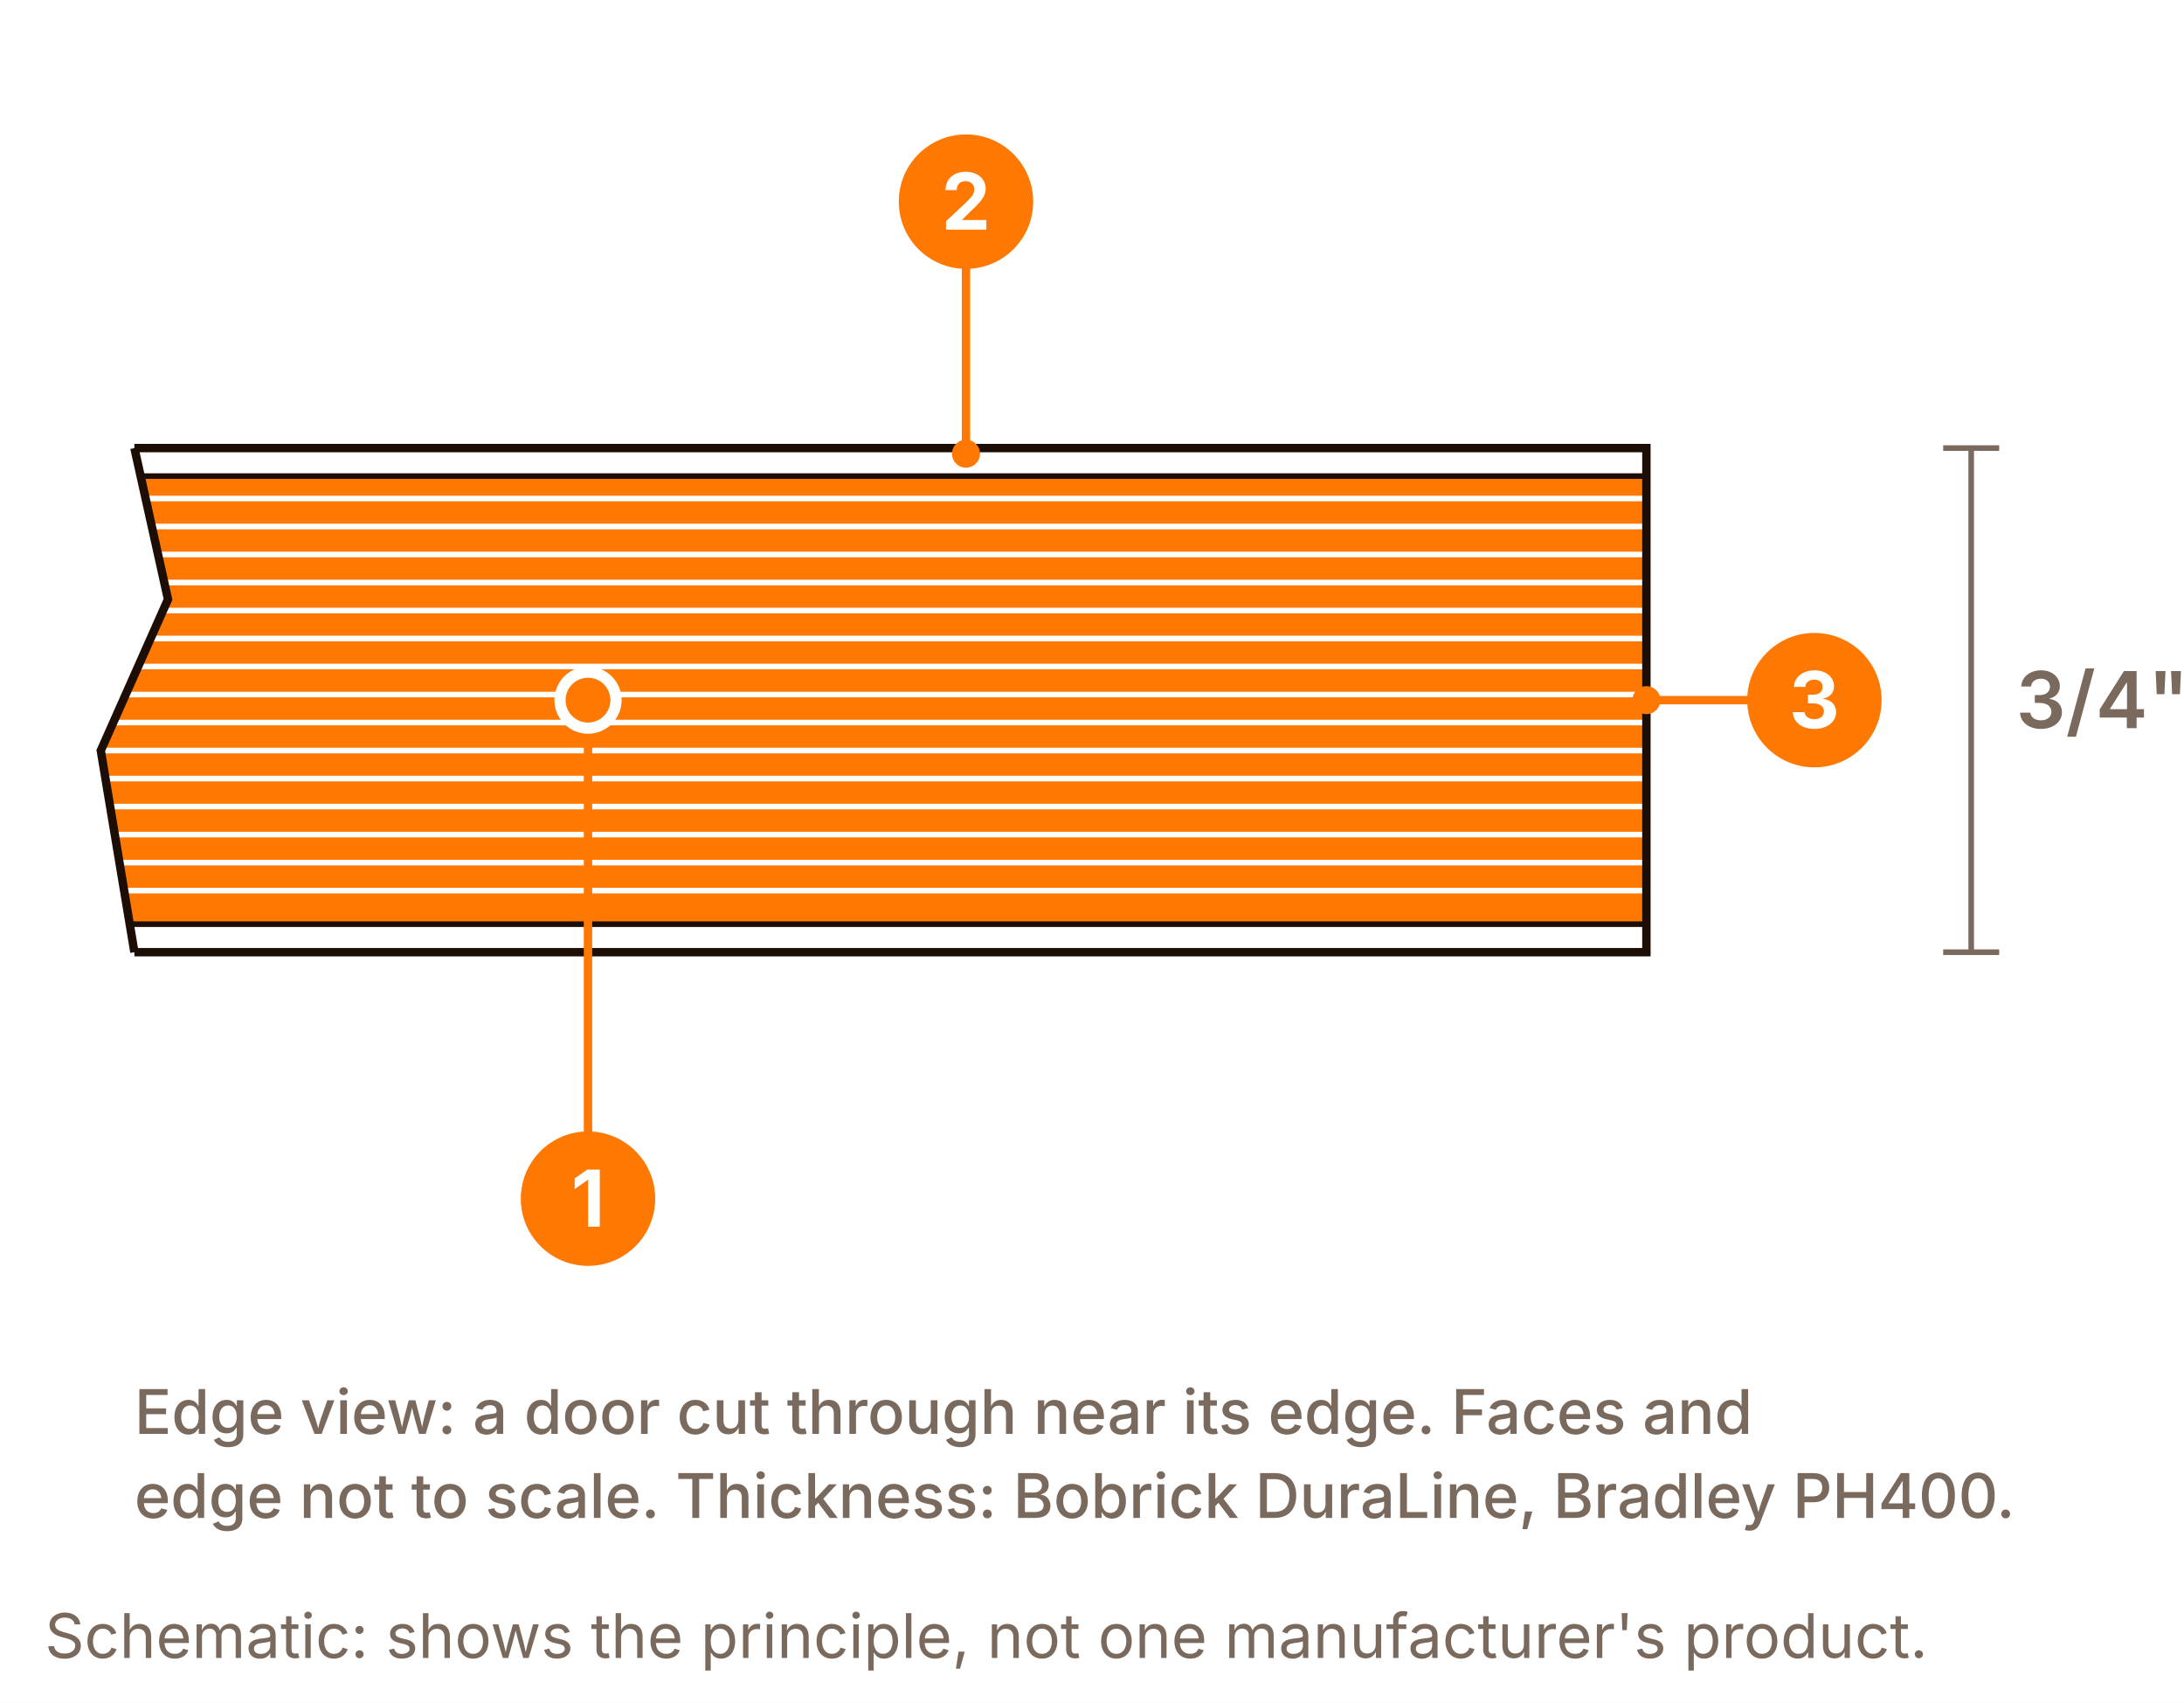
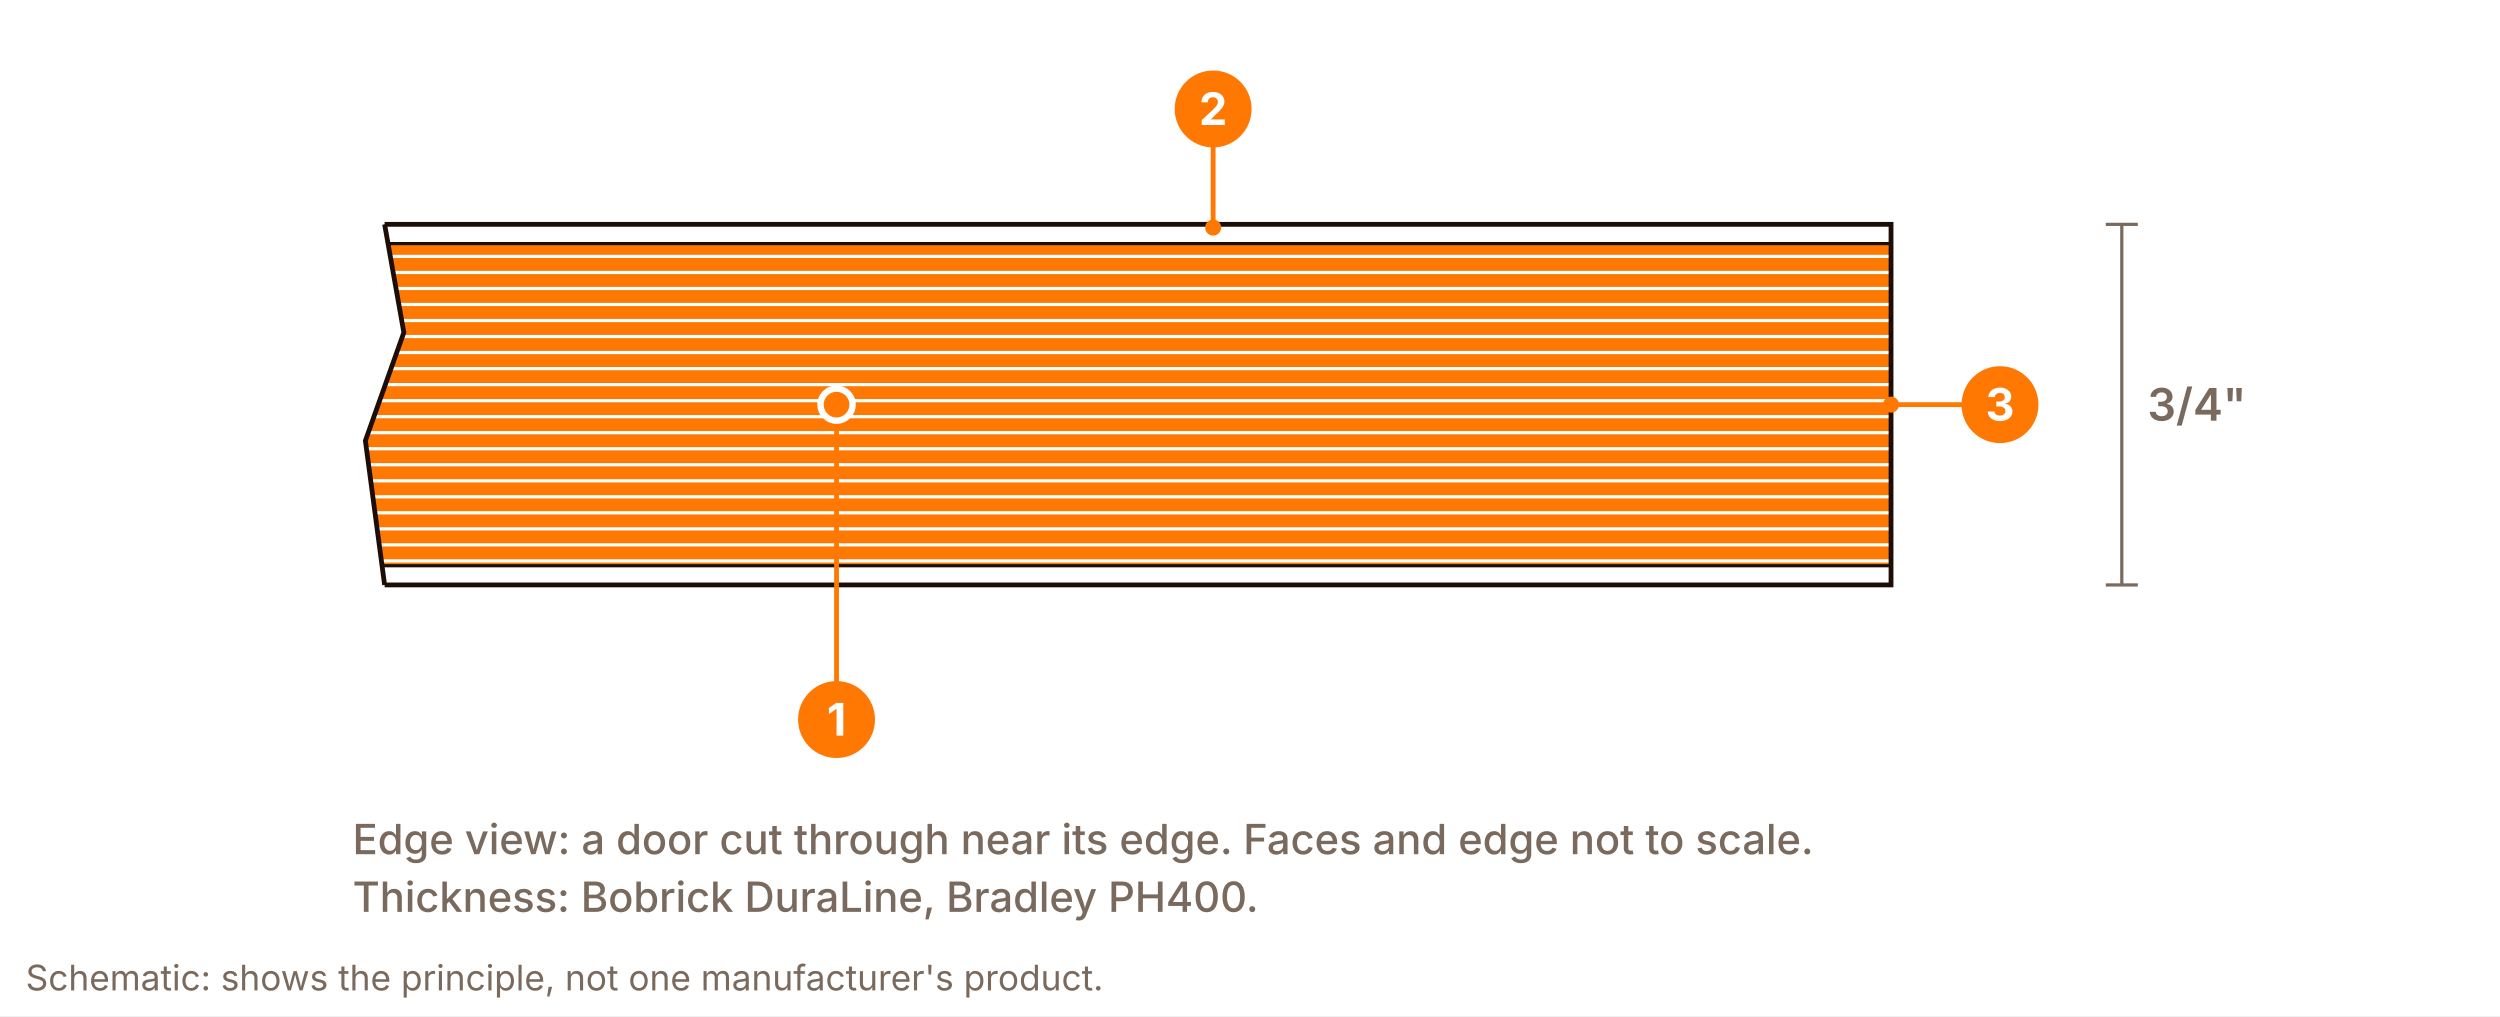
- <svg xmlns="http://www.w3.org/2000/svg" viewBox="0 0 390 304" width="390" height="304" role="img" aria-labelledby="t-material-section-phenolic d-material-section-phenolic" font-family="Inter, ui-sans-serif, system-ui, sans-serif">
+ <svg xmlns="http://www.w3.org/2000/svg" viewBox="0 0 780 317" width="780" height="317" role="img" aria-labelledby="t-material-section-phenolic d-material-section-phenolic" font-family="Inter, ui-sans-serif, system-ui, sans-serif">
  <defs>
    <pattern id="hatch-material-section-phenolic" width="8" height="8" patternUnits="userSpaceOnUse" patternTransform="rotate(45)">
      <rect width="8" height="8" fill="#f2f0ec" />
      <line x1="0" y1="0" x2="0" y2="8" stroke="#cfc7bc" stroke-width="1.5" />
    </pattern>
    <marker id="tick-material-section-phenolic" viewBox="0 0 10 10" refX="5" refY="5" markerWidth="8" markerHeight="8" orient="auto">
      <path d="M2 8 L8 2" stroke="#7a6a5e" stroke-width="1.5" />
    </marker>
  </defs>
-   <rect width="390" height="304" fill="#ffffff" />
-   <clipPath id="m-phenolic-24-80">
-     <path d="M24 80 L30 107 L18 134 L24 170 L294 170 L294 80 Z" />
+   <rect width="780" height="317" fill="#ffffff" />
+   <clipPath id="m-phenolic-120-70">
+     <path d="M120 70 L126 103.75 L114 137.5 L120 182.5 L590 182.5 L590 70 Z" />
  </clipPath>
-   <g clip-path="url(#m-phenolic-24-80)">
-     <rect x="14" y="80" width="280" height="90" fill="#fe7802" stroke="none" stroke-width="1.5" />
-     <line x1="14" y1="89" x2="294" y2="89" stroke="#fff" stroke-width="1" />
-     <line x1="14" y1="94" x2="294" y2="94" stroke="#fff" stroke-width="1" />
-     <line x1="14" y1="99" x2="294" y2="99" stroke="#fff" stroke-width="1" />
-     <line x1="14" y1="104" x2="294" y2="104" stroke="#fff" stroke-width="1" />
-     <line x1="14" y1="109" x2="294" y2="109" stroke="#fff" stroke-width="1" />
-     <line x1="14" y1="114" x2="294" y2="114" stroke="#fff" stroke-width="1" />
-     <line x1="14" y1="119" x2="294" y2="119" stroke="#fff" stroke-width="1" />
-     <line x1="14" y1="124" x2="294" y2="124" stroke="#fff" stroke-width="1" />
-     <line x1="14" y1="129" x2="294" y2="129" stroke="#fff" stroke-width="1" />
-     <line x1="14" y1="134" x2="294" y2="134" stroke="#fff" stroke-width="1" />
-     <line x1="14" y1="139" x2="294" y2="139" stroke="#fff" stroke-width="1" />
-     <line x1="14" y1="144" x2="294" y2="144" stroke="#fff" stroke-width="1" />
-     <line x1="14" y1="149" x2="294" y2="149" stroke="#fff" stroke-width="1" />
-     <line x1="14" y1="154" x2="294" y2="154" stroke="#fff" stroke-width="1" />
-     <line x1="14" y1="159" x2="294" y2="159" stroke="#fff" stroke-width="1" />
-     <rect x="14" y="80" width="280" height="5" fill="#ffffff" stroke="#1c0e05" stroke-width="1" />
-     <rect x="14" y="165" width="280" height="5" fill="#ffffff" stroke="#1c0e05" stroke-width="1" />
+   <g clip-path="url(#m-phenolic-120-70)">
+     <rect x="110" y="70" width="480" height="112.5" fill="#fe7802" stroke="none" stroke-width="1.5" />
+     <line x1="110" y1="80" x2="590" y2="80" stroke="#fff" stroke-width="1" />
+     <line x1="110" y1="85" x2="590" y2="85" stroke="#fff" stroke-width="1" />
+     <line x1="110" y1="90" x2="590" y2="90" stroke="#fff" stroke-width="1" />
+     <line x1="110" y1="95" x2="590" y2="95" stroke="#fff" stroke-width="1" />
+     <line x1="110" y1="100" x2="590" y2="100" stroke="#fff" stroke-width="1" />
+     <line x1="110" y1="105" x2="590" y2="105" stroke="#fff" stroke-width="1" />
+     <line x1="110" y1="110" x2="590" y2="110" stroke="#fff" stroke-width="1" />
+     <line x1="110" y1="115" x2="590" y2="115" stroke="#fff" stroke-width="1" />
+     <line x1="110" y1="120" x2="590" y2="120" stroke="#fff" stroke-width="1" />
+     <line x1="110" y1="125" x2="590" y2="125" stroke="#fff" stroke-width="1" />
+     <line x1="110" y1="130" x2="590" y2="130" stroke="#fff" stroke-width="1" />
+     <line x1="110" y1="135" x2="590" y2="135" stroke="#fff" stroke-width="1" />
+     <line x1="110" y1="140" x2="590" y2="140" stroke="#fff" stroke-width="1" />
+     <line x1="110" y1="145" x2="590" y2="145" stroke="#fff" stroke-width="1" />
+     <line x1="110" y1="150" x2="590" y2="150" stroke="#fff" stroke-width="1" />
+     <line x1="110" y1="155" x2="590" y2="155" stroke="#fff" stroke-width="1" />
+     <line x1="110" y1="160" x2="590" y2="160" stroke="#fff" stroke-width="1" />
+     <line x1="110" y1="165" x2="590" y2="165" stroke="#fff" stroke-width="1" />
+     <line x1="110" y1="170" x2="590" y2="170" stroke="#fff" stroke-width="1" />
+     <line x1="110" y1="175" x2="590" y2="175" stroke="#fff" stroke-width="1" />
+     <rect x="110" y="70" width="480" height="6" fill="#ffffff" stroke="#1c0e05" stroke-width="1" />
+     <rect x="110" y="176.5" width="480" height="6" fill="#ffffff" stroke="#1c0e05" stroke-width="1" />
  </g>
-   <path d="M24 80 L30 107 L18 134 L24 170 M24 80 L294 80 L294 170 L24 170" fill="none" stroke="#1c0e05" stroke-width="1.5" />
-   <line x1="172.5" y1="36" x2="172.5" y2="81" stroke="#fe7802" stroke-width="1.5" />
-   <circle cx="172.5" cy="81" r="2.5" fill="#fe7802" />
-   <circle cx="172.5" cy="36" r="12" fill="#fe7802" />
-   <text x="172.5" y="41" font-size="14" font-weight="700" fill="#fff" text-anchor="middle">2</text>
-   <line x1="324" y1="125" x2="294" y2="125" stroke="#fe7802" stroke-width="1.5" />
-   <circle cx="294" cy="125" r="2.5" fill="#fe7802" />
-   <circle cx="324" cy="125" r="12" fill="#fe7802" />
-   <text x="324" y="130" font-size="14" font-weight="700" fill="#fff" text-anchor="middle">3</text>
-   <line x1="105" y1="214" x2="105" y2="125" stroke="#fe7802" stroke-width="1.5" />
-   <circle cx="105" cy="125" r="2.5" fill="#fe7802" />
-   <circle cx="105" cy="214" r="12" fill="#fe7802" />
-   <text x="105" y="219" font-size="14" font-weight="700" fill="#fff" text-anchor="middle">1</text>
-   <circle cx="105" cy="125" r="5" fill="#fe7802" stroke="#fff" stroke-width="2" />
-   <line x1="352" y1="80" x2="352" y2="170" stroke="#7a6a5e" stroke-width="1" />
-   <line x1="347" y1="80" x2="357" y2="80" stroke="#7a6a5e" stroke-width="1" />
-   <line x1="347" y1="170" x2="357" y2="170" stroke="#7a6a5e" stroke-width="1" />
-   <text x="360" y="130" font-size="14" font-weight="600" fill="#7a6a5e" text-anchor="start">3/4"</text>
-   <text x="24" y="256" font-size="11" font-weight="500" fill="#7a6a5e" text-anchor="start">Edge view: a door cut through near its edge. Faces and</text>
-   <text x="24" y="271" font-size="11" font-weight="500" fill="#7a6a5e" text-anchor="start">edge not to scale. Thickness: Bobrick DuraLine, Bradley PH400.</text>
-   <text x="8" y="296" font-size="11" fill="#7a6a5e">Schematic: shows the principle, not one manufacturer's product.</text>
+   <path d="M120 70 L126 103.75 L114 137.5 L120 182.5 M120 70 L590 70 L590 182.5 L120 182.5" fill="none" stroke="#1c0e05" stroke-width="1.5" />
+   <line x1="378.5" y1="34" x2="378.5" y2="71" stroke="#fe7802" stroke-width="1.5" />
+   <circle cx="378.5" cy="71" r="2.5" fill="#fe7802" />
+   <circle cx="378.5" cy="34" r="12" fill="#fe7802" />
+   <text x="378.5" y="39" font-size="14" font-weight="700" fill="#fff" text-anchor="middle">2</text>
+   <line x1="624" y1="126.25" x2="590" y2="126.25" stroke="#fe7802" stroke-width="1.5" />
+   <circle cx="590" cy="126.25" r="2.5" fill="#fe7802" />
+   <circle cx="624" cy="126.25" r="12" fill="#fe7802" />
+   <text x="624" y="131.25" font-size="14" font-weight="700" fill="#fff" text-anchor="middle">3</text>
+   <line x1="261" y1="224.5" x2="261" y2="126.25" stroke="#fe7802" stroke-width="1.5" />
+   <circle cx="261" cy="126.25" r="2.5" fill="#fe7802" />
+   <circle cx="261" cy="224.5" r="12" fill="#fe7802" />
+   <text x="261" y="229.5" font-size="14" font-weight="700" fill="#fff" text-anchor="middle">1</text>
+   <circle cx="261" cy="126.25" r="5" fill="#fe7802" stroke="#fff" stroke-width="2" />
+   <line x1="662" y1="70" x2="662" y2="182.5" stroke="#7a6a5e" stroke-width="1" />
+   <line x1="657" y1="70" x2="667" y2="70" stroke="#7a6a5e" stroke-width="1" />
+   <line x1="657" y1="182.5" x2="667" y2="182.5" stroke="#7a6a5e" stroke-width="1" />
+   <text x="670" y="131.25" font-size="14" font-weight="600" fill="#7a6a5e" text-anchor="start">3/4"</text>
+   <text x="110" y="266.5" font-size="13" font-weight="500" fill="#7a6a5e" text-anchor="start">Edge view: a door cut through near its edge. Faces and edge not to scale.</text>
+   <text x="110" y="284.5" font-size="13" font-weight="500" fill="#7a6a5e" text-anchor="start">Thickness: Bobrick DuraLine, Bradley PH400.</text>
+   <text x="8" y="309" font-size="11" fill="#7a6a5e">Schematic: shows the principle, not one manufacturer's product.</text>
</svg>
